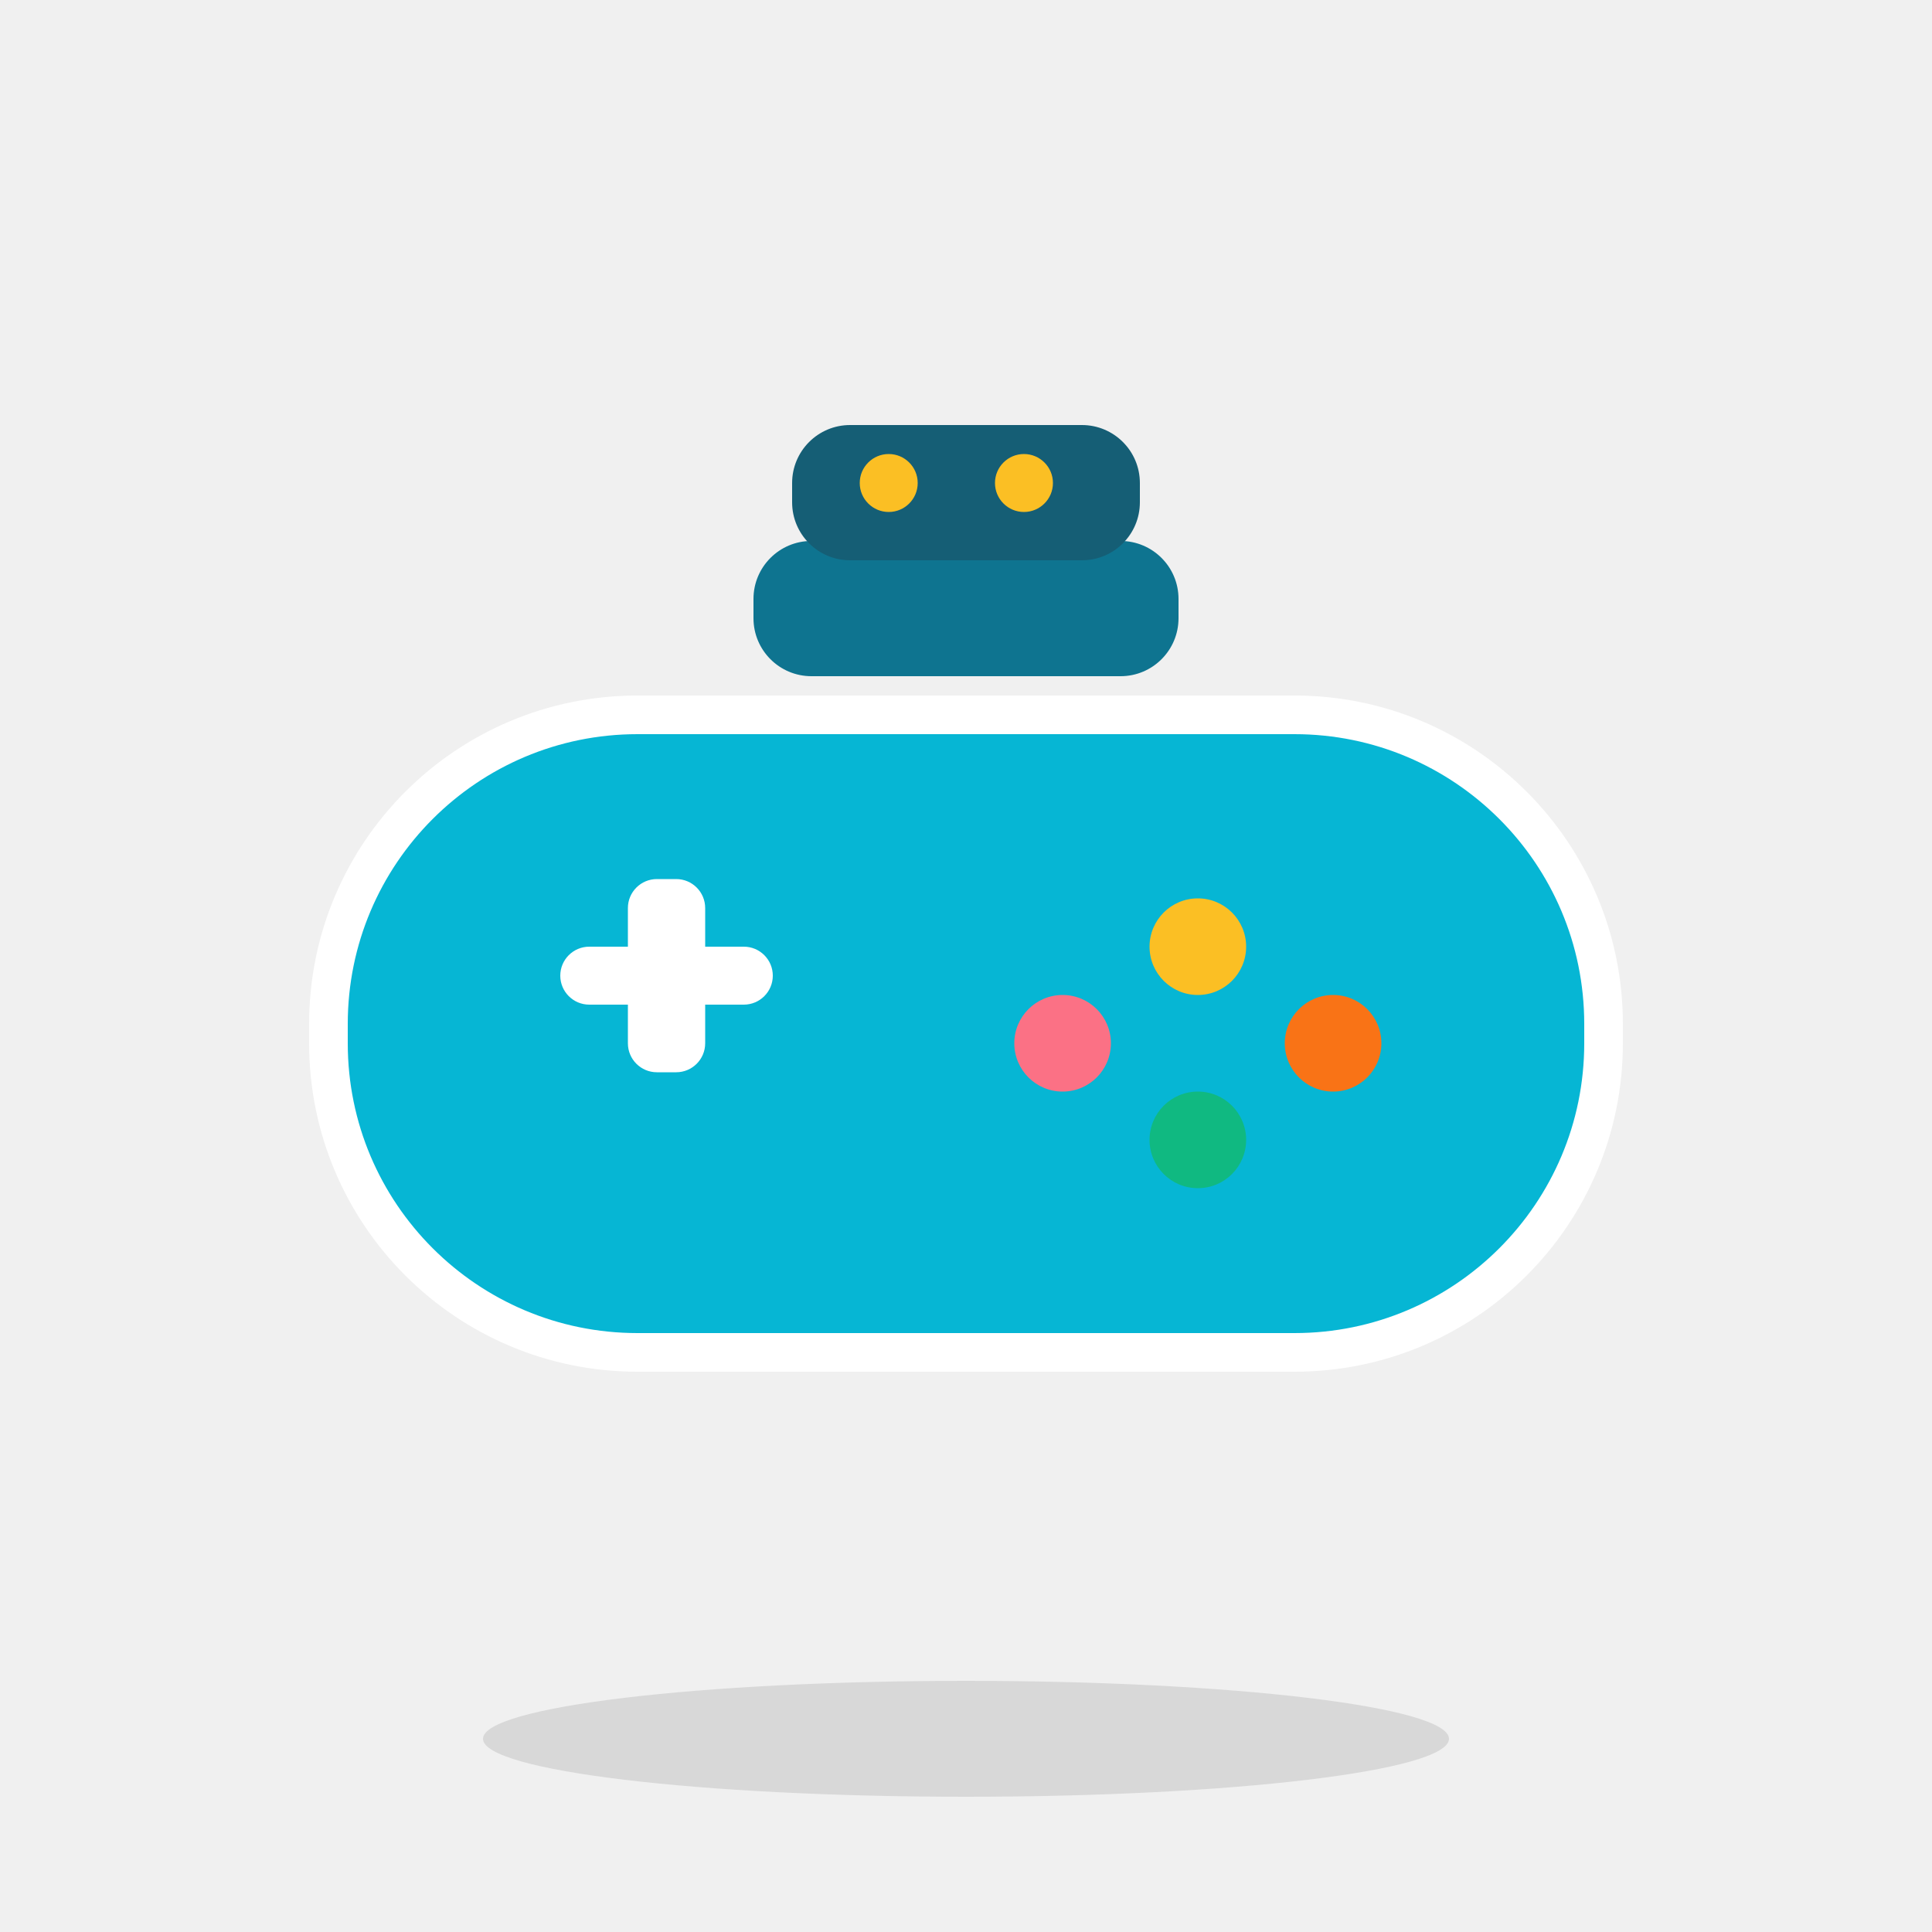
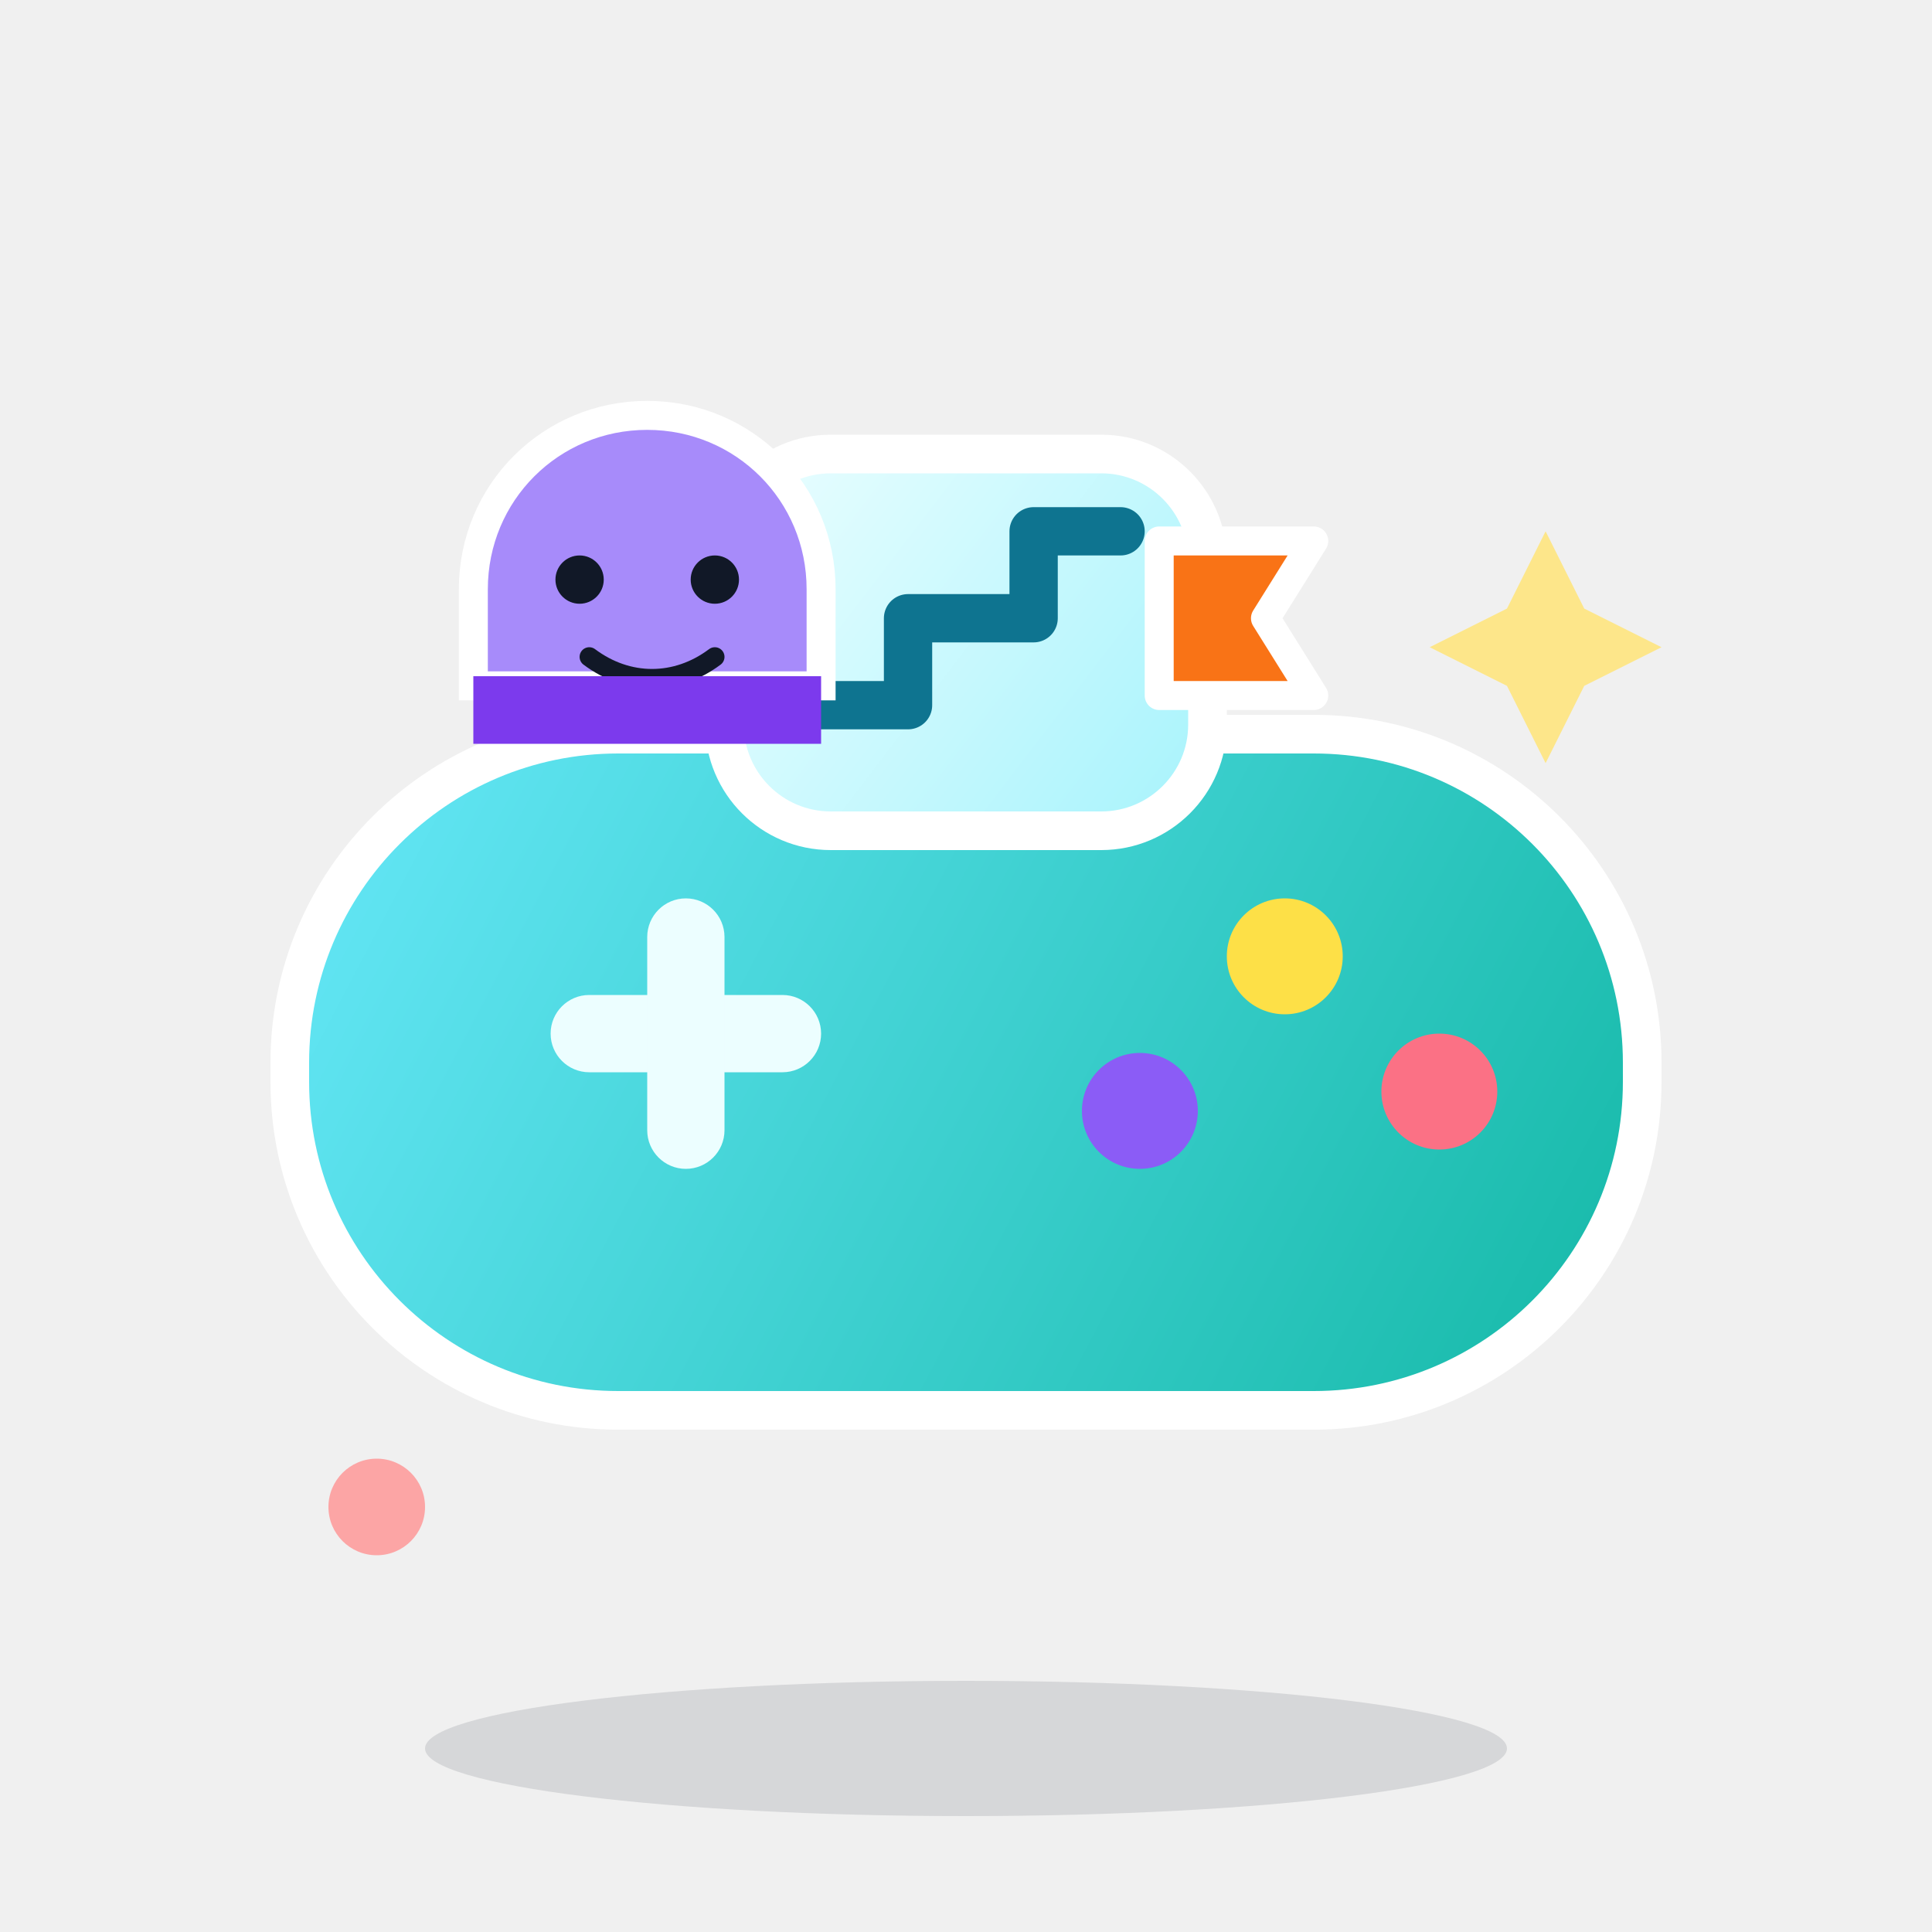
- <svg xmlns="http://www.w3.org/2000/svg" viewBox="0 0 200 200" fill="none">
-   <ellipse cx="100" cy="180" rx="50" ry="6" fill="#000" opacity=".10" />
-   <rect x="34" y="74" width="132" height="66" rx="32" fill="#06B6D4" stroke="#fff" stroke-width="4" />
-   <rect x="58" y="98" width="22" height="6" rx="3" fill="#fff" />
-   <rect x="65" y="91" width="8" height="20" rx="3" fill="#fff" />
-   <circle cx="124" cy="98" r="5" fill="#FBBF24" />
-   <circle cx="138" cy="108" r="5" fill="#F97316" />
-   <circle cx="124" cy="118" r="5" fill="#10B981" />
-   <circle cx="110" cy="108" r="5" fill="#FB7185" />
-   <rect x="78" y="56" width="44" height="14" rx="6" fill="#0E7490" />
-   <rect x="82" y="44" width="36" height="14" rx="6" fill="#155E75" />
-   <circle cx="92" cy="50" r="3" fill="#FBBF24" />
-   <circle cx="106" cy="50" r="3" fill="#FBBF24" />
+ <svg xmlns="http://www.w3.org/2000/svg" viewBox="0 0 200 200" fill="none" role="img" aria-labelledby="gameTitle gameDesc">
+   <defs>
+     <linearGradient id="gamePad" x1="31" y1="73" x2="170" y2="146" gradientUnits="userSpaceOnUse">
+       <stop stop-color="#67E8F9" />
+       <stop offset="1" stop-color="#14B8A6" />
+     </linearGradient>
+     <linearGradient id="gameScreen" x1="75" y1="47" x2="126" y2="86" gradientUnits="userSpaceOnUse">
+       <stop stop-color="#ECFEFF" />
+       <stop offset="1" stop-color="#A5F3FC" />
+     </linearGradient>
+   </defs>
+   <ellipse cx="100" cy="181" rx="56" ry="7" fill="#111827" opacity=".12" />
+   <rect x="30" y="76" width="140" height="70" rx="34" fill="url(#gamePad)" stroke="#fff" stroke-width="4" />
+   <rect x="75" y="47" width="50" height="39" rx="11" fill="url(#gameScreen)" stroke="#fff" stroke-width="4" />
+   <path d="M85 73h9v-9h13v-9h9" stroke="#0E7490" stroke-width="5" stroke-linecap="round" stroke-linejoin="round" />
+   <path d="M120 56h16l-5 8 5 8h-16V56Z" fill="#F97316" stroke="#fff" stroke-width="3" stroke-linejoin="round" />
+   <rect x="57" y="103" width="28" height="8" rx="4" fill="#ECFEFF" />
+   <rect x="67" y="93" width="8" height="28" rx="4" fill="#ECFEFF" />
+   <circle cx="133" cy="99" r="6" fill="#FDE047" />
+   <circle cx="149" cy="113" r="6" fill="#FB7185" />
+   <circle cx="118" cy="115" r="6" fill="#8B5CF6" />
+   <path d="M49 61c0-10 8-18 18-18s18 8 18 18v10H49V61Z" fill="#A78BFA" stroke="#fff" stroke-width="3" />
+   <circle cx="60" cy="60" r="2.5" fill="#111827" />
+   <circle cx="74" cy="60" r="2.5" fill="#111827" />
+   <path d="M61 68c4 3 9 3 13 0" stroke="#111827" stroke-width="2" stroke-linecap="round" />
+   <path d="M49 70h36v7H49z" fill="#7C3AED" />
+   <path d="M160 55l4 8 8 4-8 4-4 8-4-8-8-4 8-4 4-8Z" fill="#FDE68A" />
+   <circle cx="39" cy="156" r="5" fill="#FCA5A5" />
</svg>
